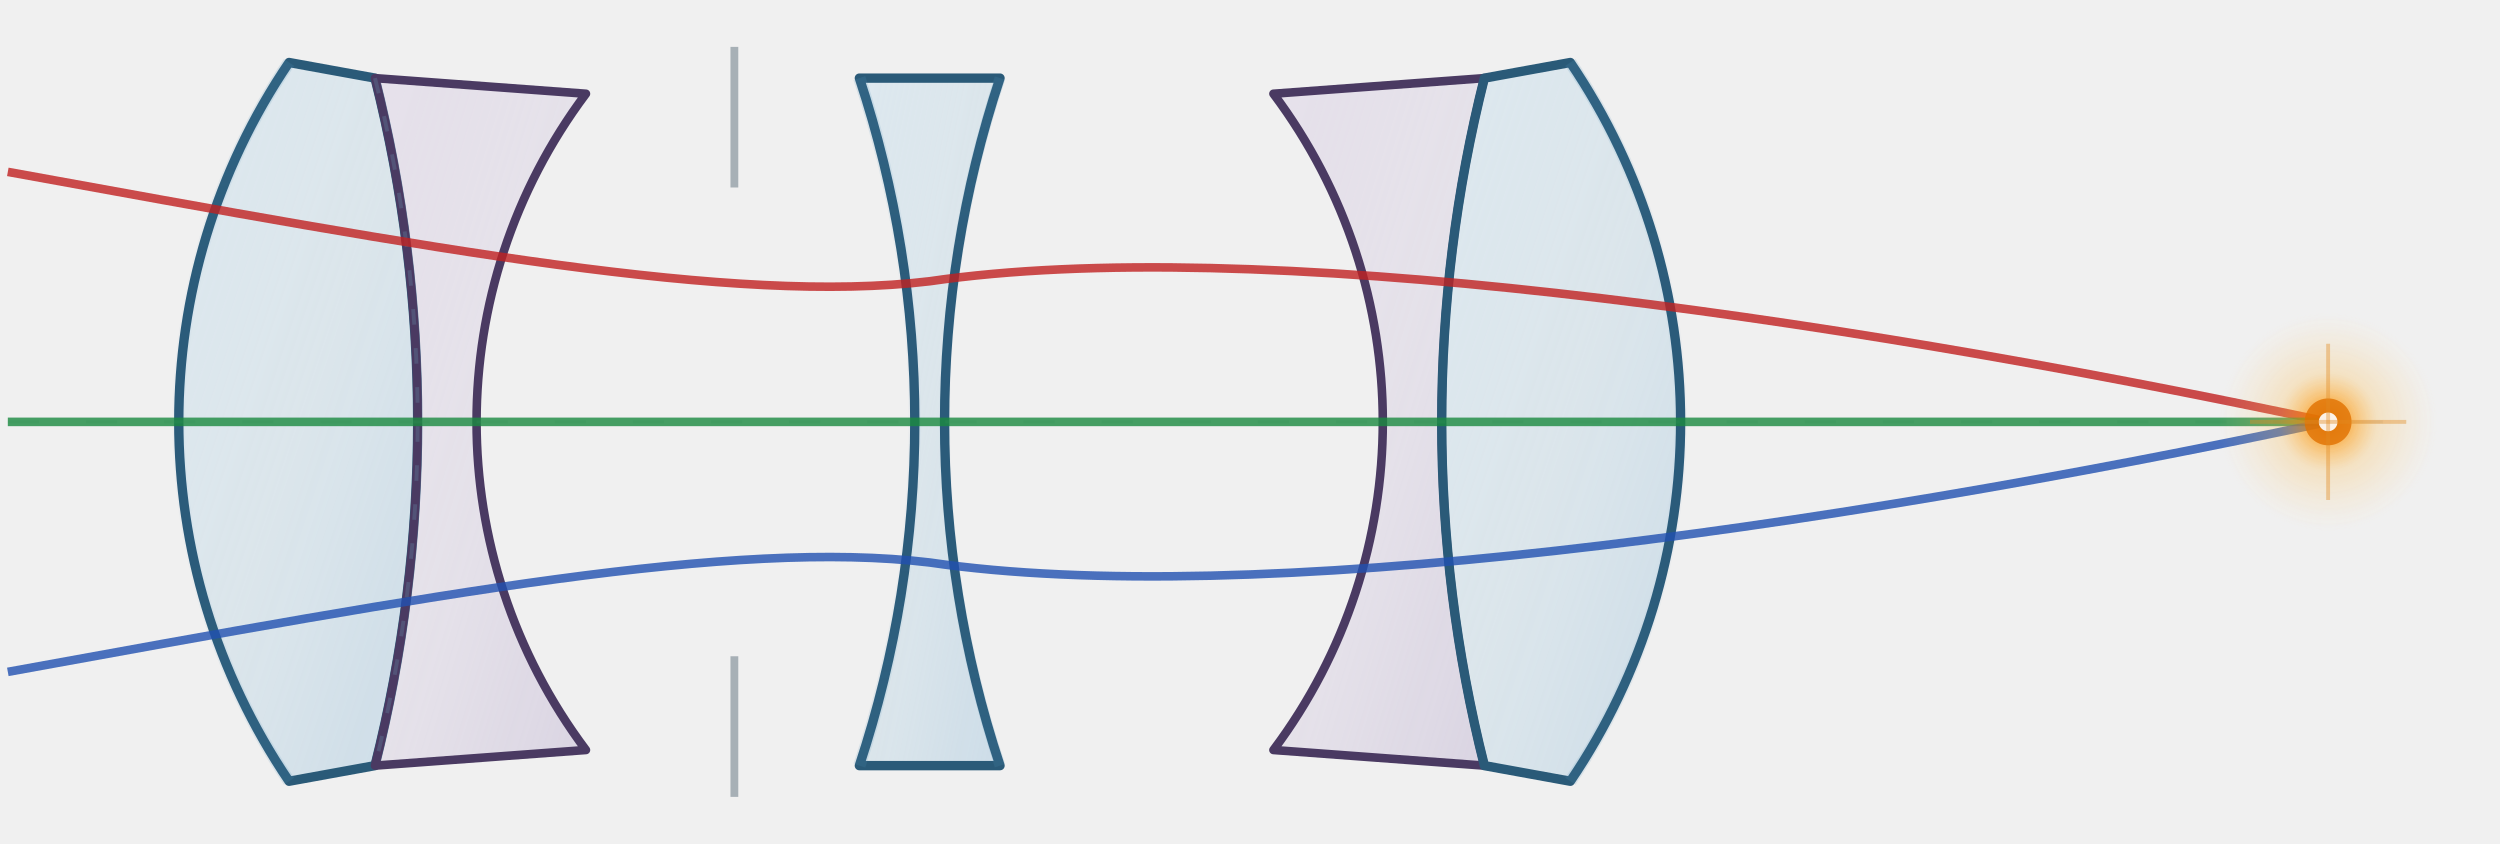
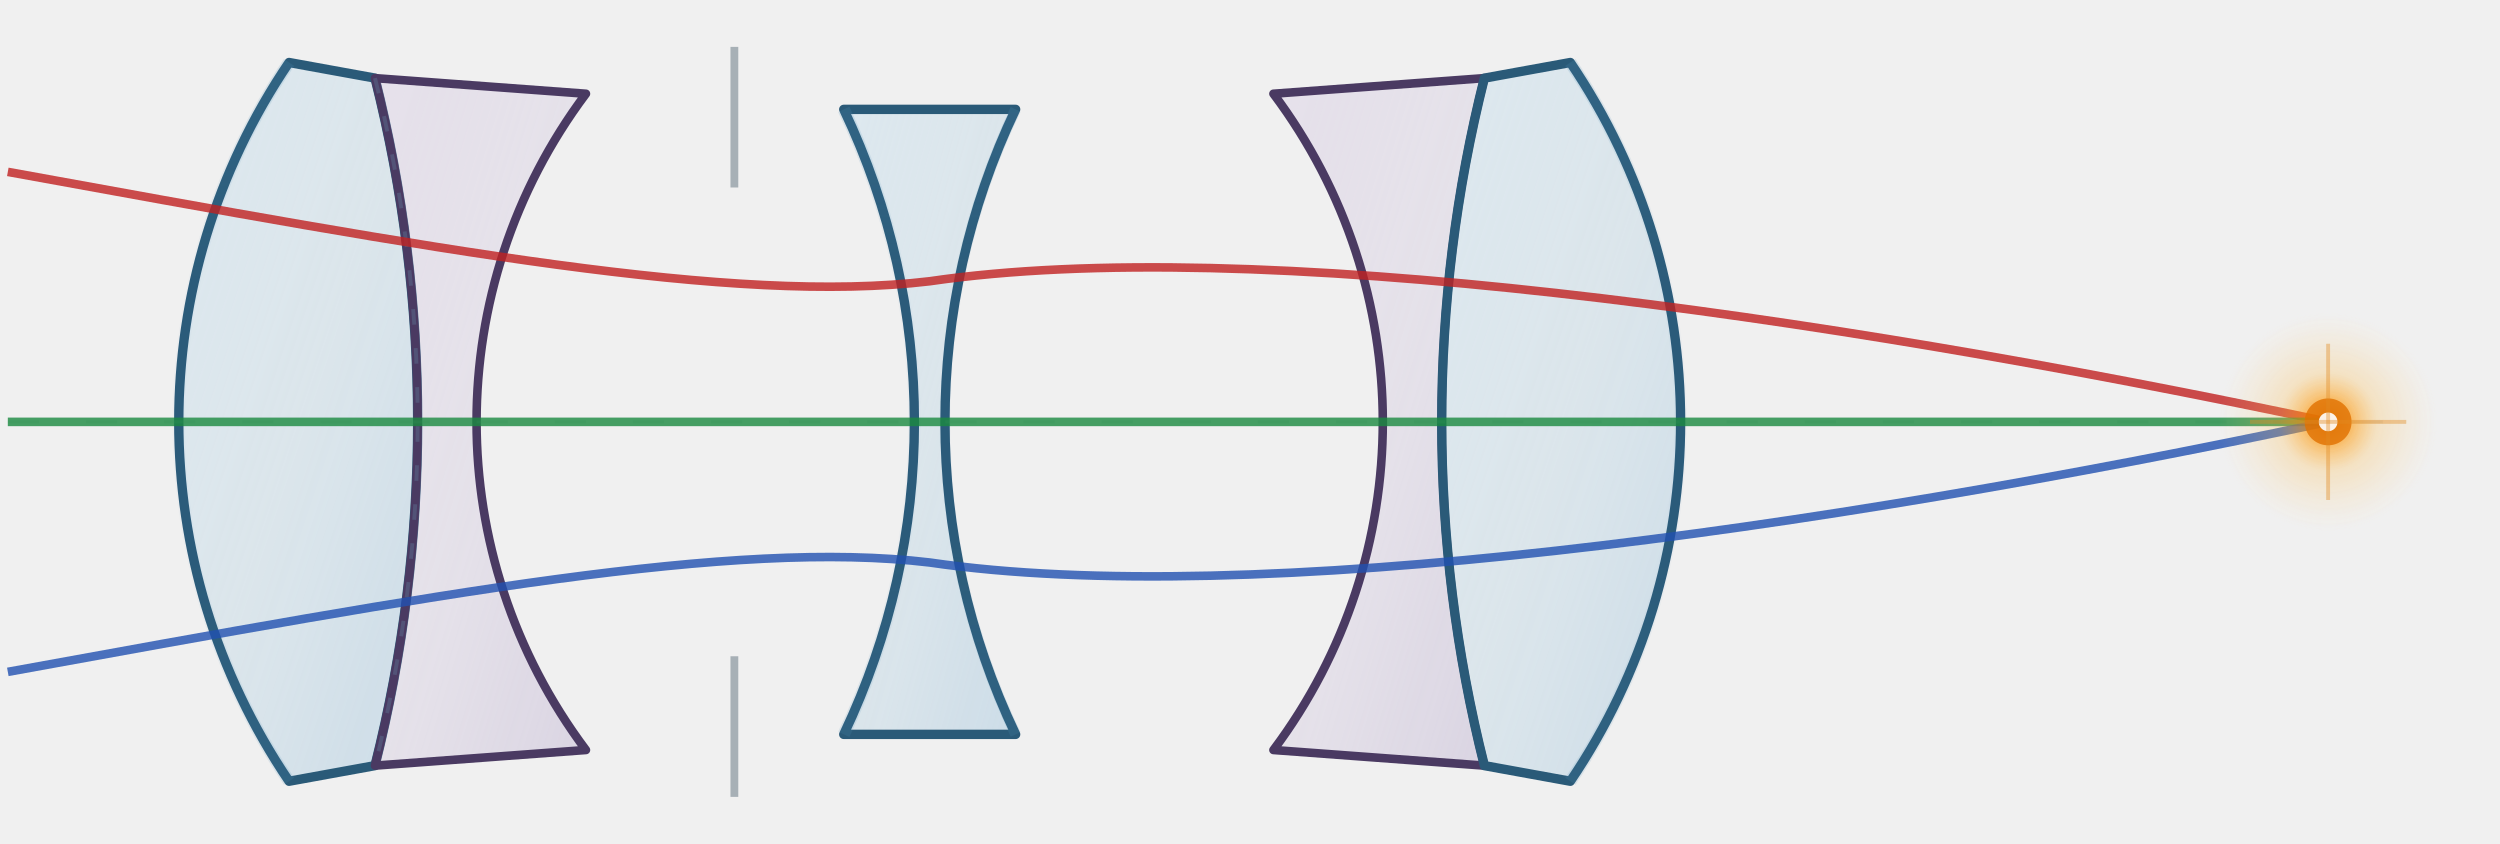
<svg xmlns="http://www.w3.org/2000/svg" viewBox="0 0 320 108" width="320" height="108">
  <defs>
    <linearGradient id="crown-glass" x1="0%" y1="0%" x2="100%" y2="100%">
      <stop offset="0%" stop-color="#c0ddef" stop-opacity="0.38" />
      <stop offset="50%" stop-color="#a8cce0" stop-opacity="0.28" />
      <stop offset="100%" stop-color="#96bedb" stop-opacity="0.40" />
    </linearGradient>
    <linearGradient id="flint-glass" x1="0%" y1="0%" x2="100%" y2="100%">
      <stop offset="0%" stop-color="#d0c0e0" stop-opacity="0.32" />
      <stop offset="50%" stop-color="#c0b0d4" stop-opacity="0.22" />
      <stop offset="100%" stop-color="#b0a0c8" stop-opacity="0.35" />
    </linearGradient>
    <radialGradient id="flare" cx="50%" cy="50%" r="50%">
      <stop offset="0%" stop-color="#e87800" stop-opacity="0.95" />
      <stop offset="20%" stop-color="#ff9500" stop-opacity="0.7" />
      <stop offset="45%" stop-color="#ffb840" stop-opacity="0.3" />
      <stop offset="100%" stop-color="#ffd080" stop-opacity="0" />
    </radialGradient>
    <linearGradient id="coating-reflect" x1="0%" y1="0%" x2="0%" y2="100%">
      <stop offset="0%" stop-color="#5090b8" stop-opacity="0.18" />
      <stop offset="30%" stop-color="#5090b8" stop-opacity="0.03" />
      <stop offset="70%" stop-color="#5090b8" stop-opacity="0.03" />
      <stop offset="100%" stop-color="#5090b8" stop-opacity="0.16" />
    </linearGradient>
  </defs>
  <g transform="translate(8, 54)">
    <path d="M 29,-46 A 82,82 0 0 0 29,46 L 40,44 A 180,180 0 0 0 40,-44 Z" fill="url(#crown-glass)" stroke="#2a5a78" stroke-width="1.2" stroke-linejoin="round" />
    <path d="M 29,-46 A 82,82 0 0 0 29,46" fill="none" stroke="url(#coating-reflect)" stroke-width="1.6" />
    <path d="M 40,-44 A 180,180 0 0 1 40,44 L 67,42 A 70,70 0 0 1 67,-42 Z" fill="url(#flint-glass)" stroke="#4a3a62" stroke-width="1.1" stroke-linejoin="round" />
    <path d="M 40,-44 A 180,180 0 0 1 40,44" fill="none" stroke="#5a7090" stroke-width="0.5" stroke-dasharray="2,3" opacity="0.45" />
-     <path d="M 102,-44 A 140,140 0 0 1 102,44 L 120,44 A 140,140 0 0 1 120,-44 Z" fill="url(#crown-glass)" stroke="#2a5a78" stroke-width="1.2" stroke-linejoin="round" />
-     <path d="M 102,-44 A 140,140 0 0 1 102,44" fill="none" stroke="url(#coating-reflect)" stroke-width="1.6" />
-     <path d="M 120,-44 A 140,140 0 0 0 120,44" fill="none" stroke="url(#coating-reflect)" stroke-width="1.4" />
+     <path d="M 100,-40 A 93,93 0 0 1 100,40 L 122,40 A 93,93 0 0 1 122,-40 Z" fill="url(#crown-glass)" stroke="#2a5a78" stroke-width="1.2" stroke-linejoin="round" />
+     <path d="M 100,-40 A 93,93 0 0 1 100,40" fill="none" stroke="url(#coating-reflect)" stroke-width="1.6" />
+     <path d="M 122,-40 A 93,93 0 0 0 122,40" fill="none" stroke="url(#coating-reflect)" stroke-width="1.4" />
    <path d="M 155,-42 A 70,70 0 0 1 155,42 L 182,44 A 180,180 0 0 1 182,-44 Z" fill="url(#flint-glass)" stroke="#4a3a62" stroke-width="1.1" stroke-linejoin="round" />
    <path d="M 182,-44 A 180,180 0 0 0 182,44" fill="none" stroke="#5a7090" stroke-width="0.5" stroke-dasharray="2,3" opacity="0.45" />
    <path d="M 182,-44 A 180,180 0 0 0 182,44 L 193,46 A 82,82 0 0 0 193,-46 Z" fill="url(#crown-glass)" stroke="#2a5a78" stroke-width="1.2" stroke-linejoin="round" />
    <path d="M 193,-46 A 82,82 0 0 1 193,46" fill="none" stroke="url(#coating-reflect)" stroke-width="1.6" />
    <line x1="86" y1="-48" x2="86" y2="-30" stroke="#3a5060" stroke-width="1" opacity="0.4" />
    <line x1="86" y1="30" x2="86" y2="48" stroke="#3a5060" stroke-width="1" opacity="0.4" />
    <line x1="-7" y1="0" x2="300" y2="0" stroke="#a0aab4" stroke-width="0.4" stroke-dasharray="4,6" opacity="0.25" />
    <path d="M -7,-32 C 48,-22 86,-15 111,-18 C 152,-24 224,-14 290,0" fill="none" stroke="#c02020" stroke-width="1.1" opacity="0.8" />
    <line x1="-7" y1="0" x2="290" y2="0" stroke="#1a8a40" stroke-width="1.1" opacity="0.8" />
    <path d="M -7,32 C 48,22 86,15 111,18 C 152,24 224,14 290,0" fill="none" stroke="#2050b0" stroke-width="1.1" opacity="0.8" />
    <circle cx="290" cy="0" r="14" fill="url(#flare)" opacity="0.85" />
    <circle cx="290" cy="0" r="3" fill="#e07000" opacity="0.8" />
    <circle cx="290" cy="0" r="1.2" fill="#ffffff" opacity="0.9" />
    <line x1="280" y1="0" x2="300" y2="0" stroke="#e08a20" stroke-width="0.5" opacity="0.4" />
    <line x1="290" y1="-10" x2="290" y2="10" stroke="#e08a20" stroke-width="0.5" opacity="0.4" />
  </g>
</svg>
